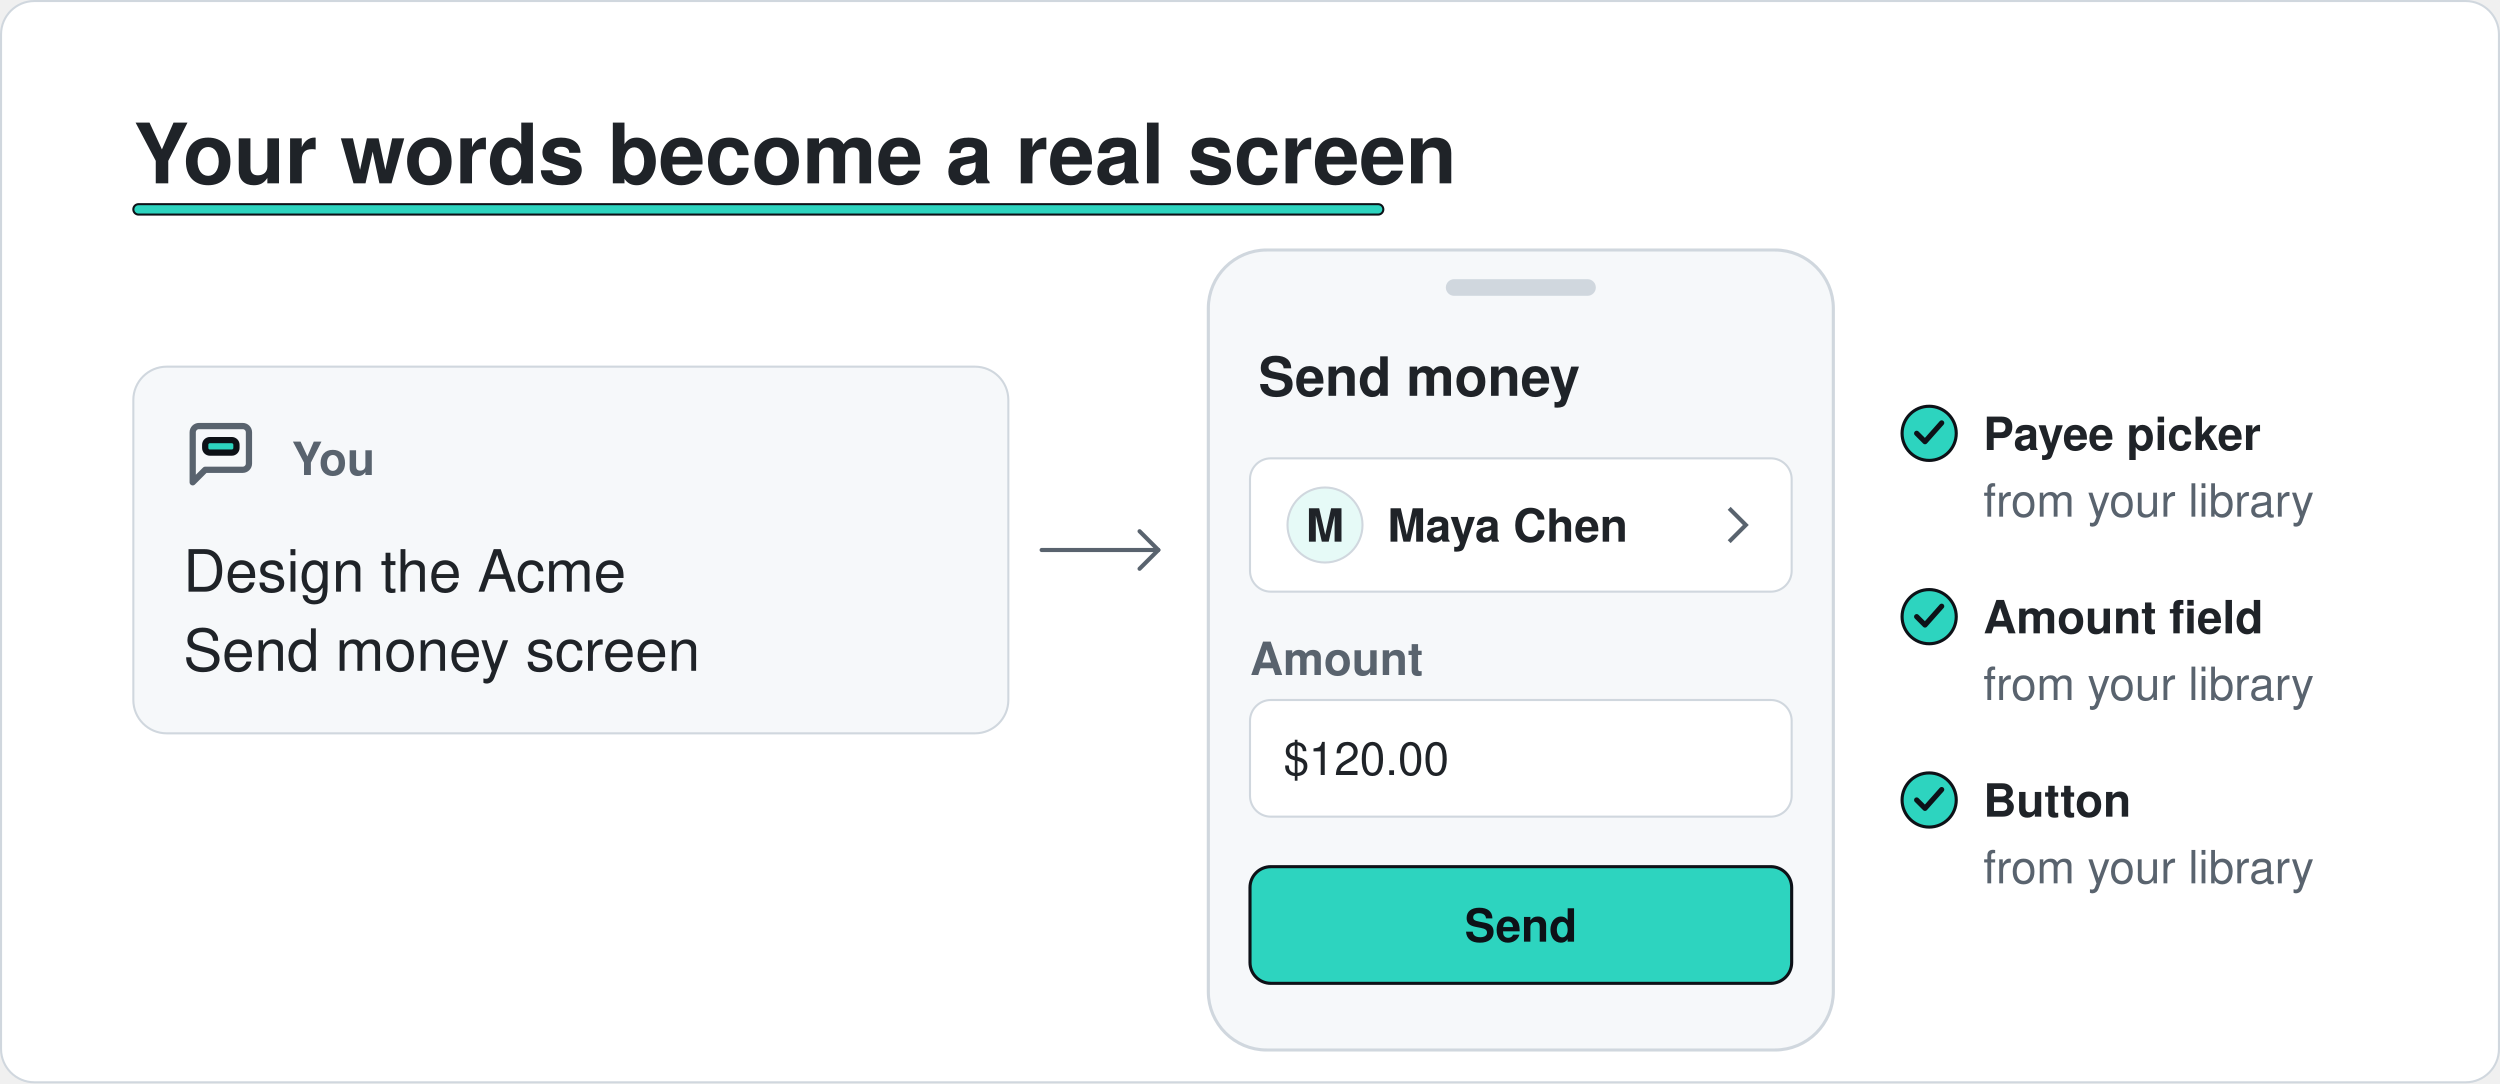
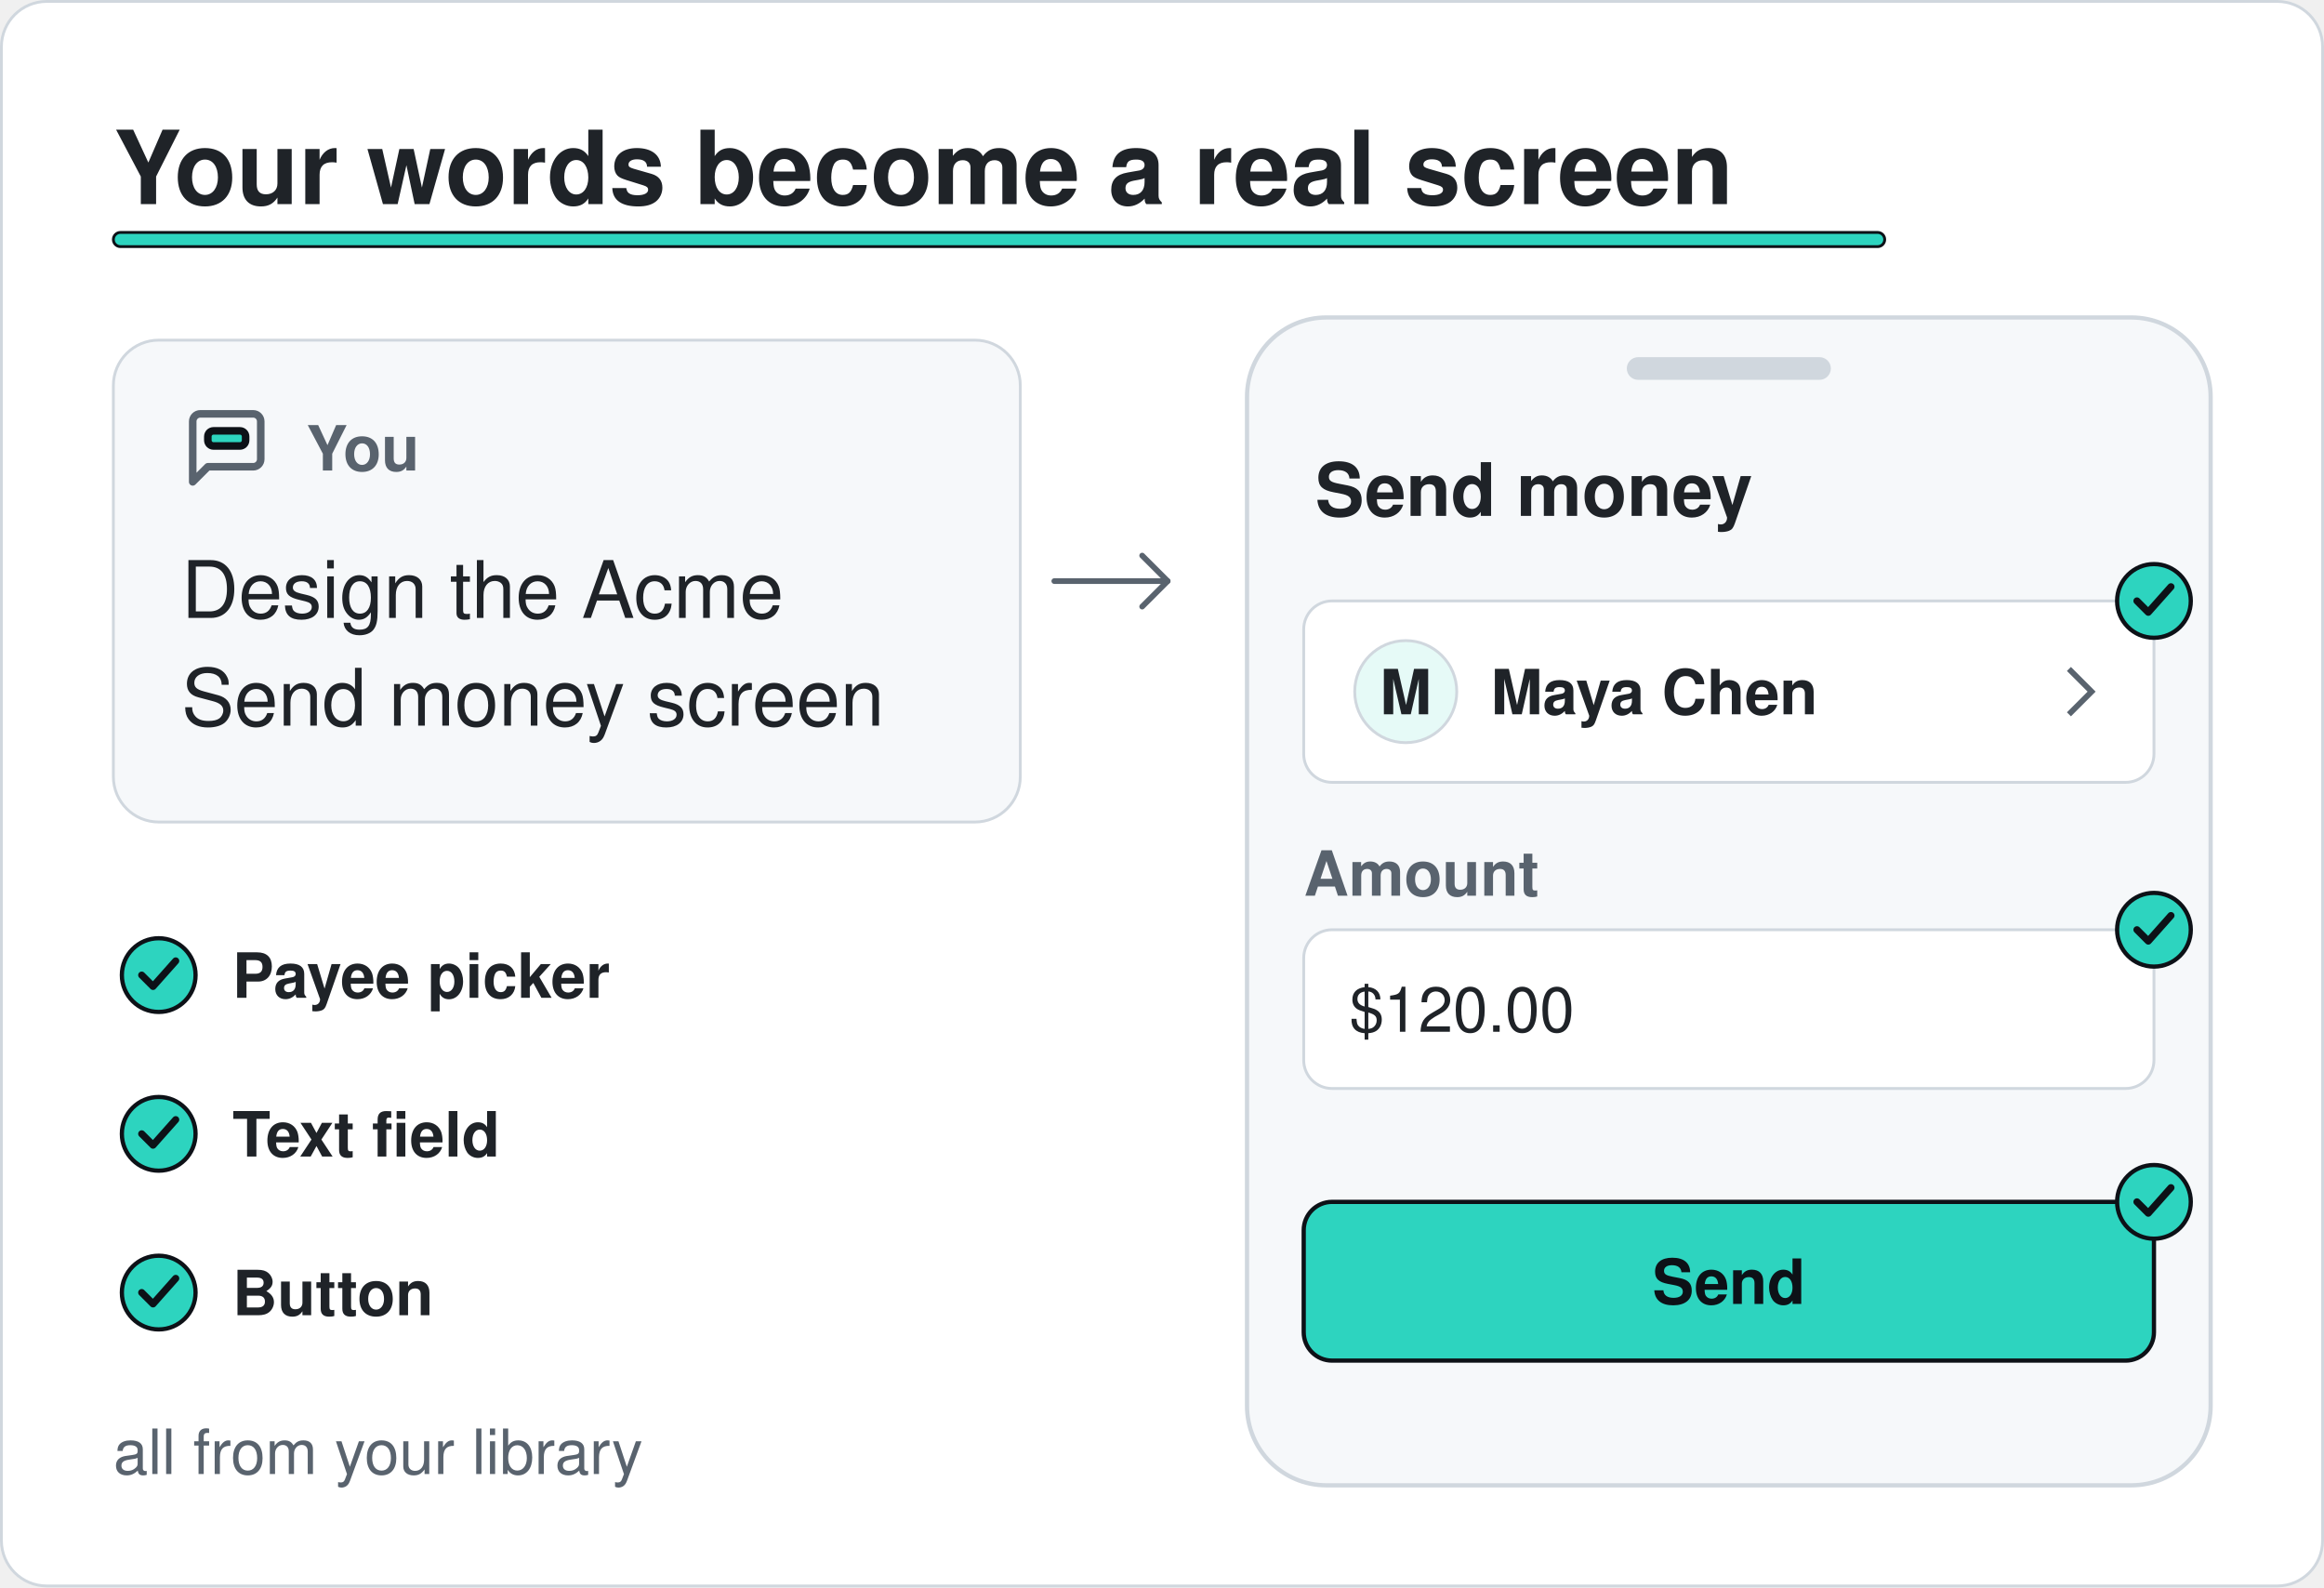
- <svg xmlns="http://www.w3.org/2000/svg" width="1200" height="520" viewBox="0 0 1200 520" role="img" aria-labelledby="t d">
-   <style>.bub{animation:bub 6s ease-out infinite both}@keyframes bub{0%{opacity:0;transform:translateY(12px)}6%,100%{opacity:1;transform:none}}.p0{animation:p0 6s ease-out infinite both}@keyframes p0{0%,14%{opacity:0;transform:translateY(-18px)}22%,100%{opacity:1;transform:none}}.p1{animation:p1 6s ease-out infinite both}@keyframes p1{0%,32%{opacity:0;transform:translateY(-18px)}40%,100%{opacity:1;transform:none}}.p2{animation:p2 6s ease-out infinite both}@keyframes p2{0%,50%{opacity:0;transform:translateY(-18px)}58%,100%{opacity:1;transform:none}}@media (prefers-reduced-motion: reduce){*{animation:none!important}}</style>
-   <rect x="0.5" y="0.5" width="1199" height="519" rx="16" fill="#FFFFFF" stroke="#D0D7DE" stroke-width="1" />
-   <text x="64" y="88" font-family="-apple-system,'Segoe UI',Helvetica,Arial,sans-serif" font-size="40" font-weight="600" fill="#1F2328" text-anchor="start">Your words become a real screen</text>
-   <rect x="64" y="98" width="600" height="5" rx="2.5" fill="#2DD4BF" stroke="#0D1117" stroke-width="1" />
+ <svg xmlns="http://www.w3.org/2000/svg" width="820" height="560" viewBox="0 0 820 560" role="img" aria-labelledby="t d">
+   <style>.bub{animation:bub 4s ease-out 1 both}@keyframes bub{0%{opacity:0;transform:translateY(12px)}10%,100%{opacity:1;transform:none}}.p0{animation:p0 4s ease-out 1 both}@keyframes p0{0%,20%{opacity:0;transform:translateY(-18px)}32%,100%{opacity:1;transform:none}}.p1{animation:p1 4s ease-out 1 both}@keyframes p1{0%,42%{opacity:0;transform:translateY(-18px)}54%,100%{opacity:1;transform:none}}.p2{animation:p2 4s ease-out 1 both}@keyframes p2{0%,64%{opacity:0;transform:translateY(-18px)}76%,100%{opacity:1;transform:none}}@media (prefers-reduced-motion: reduce){*{animation:none!important}}</style>
+   <rect x="0.5" y="0.5" width="819" height="559" rx="16" fill="#FFFFFF" stroke="#D0D7DE" stroke-width="1" />
+   <text x="40" y="72" font-family="-apple-system,'Segoe UI',Helvetica,Arial,sans-serif" font-size="36" font-weight="600" fill="#1F2328" text-anchor="start">Your words become a real screen</text>
+   <rect x="40" y="82" width="625" height="5" rx="2.5" fill="#2DD4BF" stroke="#0D1117" stroke-width="1" />
  <g class="bub">
-     <rect x="64" y="176" width="420" height="176" rx="16" fill="#F6F8FA" stroke="#D0D7DE" stroke-width="1" />
-     <g transform="translate(88 200) scale(1.5)" fill="none" stroke="#59636E" stroke-width="2" stroke-linecap="round" stroke-linejoin="round">
+     <rect x="40" y="120" width="320" height="170" rx="16" fill="#F6F8FA" stroke="#D0D7DE" stroke-width="1" />
+     <g transform="translate(64 142) scale(1.333333)" fill="none" stroke="#59636E" stroke-width="2" stroke-linecap="round" stroke-linejoin="round">
      <path d="M21 15a2 2 0 0 1-2 2H7l-4 4V5a2 2 0 0 1 2-2h14a2 2 0 0 1 2 2z" />
      <rect x="7" y="7.5" width="10" height="4" rx="1.5" fill="#2DD4BF" stroke="#0D1117" />
    </g>
-     <text x="140" y="228" font-family="-apple-system,'Segoe UI',Helvetica,Arial,sans-serif" font-size="22" font-weight="600" fill="#59636E" text-anchor="start">You</text>
-     <text x="88" y="284" font-family="-apple-system,'Segoe UI',Helvetica,Arial,sans-serif" font-size="28" font-weight="400" fill="#1F2328" text-anchor="start">Design the Acme</text>
-     <text x="88" y="322" font-family="-apple-system,'Segoe UI',Helvetica,Arial,sans-serif" font-size="28" font-weight="400" fill="#1F2328" text-anchor="start">Send money screen</text>
+     <text x="108" y="166" font-family="-apple-system,'Segoe UI',Helvetica,Arial,sans-serif" font-size="22" font-weight="600" fill="#59636E" text-anchor="start">You</text>
+     <text x="64" y="218" font-family="-apple-system,'Segoe UI',Helvetica,Arial,sans-serif" font-size="28" font-weight="400" fill="#1F2328" text-anchor="start">Design the Acme</text>
+     <text x="64" y="256" font-family="-apple-system,'Segoe UI',Helvetica,Arial,sans-serif" font-size="28" font-weight="400" fill="#1F2328" text-anchor="start">Send money screen</text>
  </g>
  <g fill="none" stroke="#59636E" stroke-width="2" stroke-linecap="round" stroke-linejoin="round">
-     <path d="M500 264 H556" />
-     <path d="M547 255 L556 264 L547 273" />
+     <path d="M372 205 H412" />
+     <path d="M403 196 L412 205 L403 214" />
  </g>
  <g>
-     <rect x="580" y="120" width="300" height="384" rx="28" fill="#F6F8FA" stroke="#D0D7DE" stroke-width="1.5" />
-     <rect x="694.0" y="134" width="72" height="8" rx="4" fill="#D0D7DE" />
-     <text x="604" y="190" font-family="-apple-system,'Segoe UI',Helvetica,Arial,sans-serif" font-size="26" font-weight="700" fill="#1F2328" text-anchor="start">Send money</text>
+     <rect x="440" y="112" width="340" height="412" rx="28" fill="#F6F8FA" stroke="#D0D7DE" stroke-width="1.5" />
+     <rect x="574.0" y="126" width="72" height="8" rx="4" fill="#D0D7DE" />
+     <text x="464" y="182" font-family="-apple-system,'Segoe UI',Helvetica,Arial,sans-serif" font-size="26" font-weight="700" fill="#1F2328" text-anchor="start">Send money</text>
  </g>
  <g class="p0">
-     <rect x="600" y="220" width="260" height="64" rx="10" fill="#FFFFFF" stroke="#D0D7DE" stroke-width="1" />
-     <circle cx="636" cy="252" r="18" fill="#E6FAF7" stroke="#D0D7DE" />
-     <text x="636" y="260" font-family="-apple-system,'Segoe UI',Helvetica,Arial,sans-serif" font-size="22" font-weight="700" fill="#1F2328" text-anchor="middle">M</text>
-     <text x="666" y="260" font-family="-apple-system,'Segoe UI',Helvetica,Arial,sans-serif" font-size="22" font-weight="600" fill="#1F2328" text-anchor="start">Maya Chen</text>
-     <path d="M830 244 l8 8 l-8 8" stroke="#59636E" stroke-width="2" fill="none" />
+     <rect x="460" y="212" width="300" height="64" rx="10" fill="#FFFFFF" stroke="#D0D7DE" stroke-width="1" />
+     <circle cx="496" cy="244" r="18" fill="#E6FAF7" stroke="#D0D7DE" />
+     <text x="496" y="252" font-family="-apple-system,'Segoe UI',Helvetica,Arial,sans-serif" font-size="22" font-weight="700" fill="#1F2328" text-anchor="middle">M</text>
+     <text x="526" y="252" font-family="-apple-system,'Segoe UI',Helvetica,Arial,sans-serif" font-size="22" font-weight="600" fill="#1F2328" text-anchor="start">Maya Chen</text>
+     <path d="M730 236 l8 8 l-8 8" stroke="#59636E" stroke-width="2" fill="none" />
  </g>
  <g class="p1">
-     <text x="600" y="324" font-family="-apple-system,'Segoe UI',Helvetica,Arial,sans-serif" font-size="22" font-weight="600" fill="#59636E" text-anchor="start">Amount</text>
-     <rect x="600" y="336" width="260" height="56" rx="10" fill="#FFFFFF" stroke="#D0D7DE" stroke-width="1" />
-     <text x="616" y="372" font-family="-apple-system,'Segoe UI',Helvetica,Arial,sans-serif" font-size="22" font-weight="400" fill="#1F2328" text-anchor="start">$120.00</text>
+     <text x="460" y="316" font-family="-apple-system,'Segoe UI',Helvetica,Arial,sans-serif" font-size="22" font-weight="600" fill="#59636E" text-anchor="start">Amount</text>
+     <rect x="460" y="328" width="300" height="56" rx="10" fill="#FFFFFF" stroke="#D0D7DE" stroke-width="1" />
+     <text x="476" y="364" font-family="-apple-system,'Segoe UI',Helvetica,Arial,sans-serif" font-size="22" font-weight="400" fill="#1F2328" text-anchor="start">$120.00</text>
  </g>
  <g class="p2">
-     <rect x="600" y="416" width="260" height="56" rx="10" fill="#2DD4BF" stroke="#0D1117" stroke-width="1.5" />
-     <text x="730.0" y="452" font-family="-apple-system,'Segoe UI',Helvetica,Arial,sans-serif" font-size="22" font-weight="700" fill="#0D1117" text-anchor="middle">Send</text>
+     <rect x="460" y="424" width="300" height="56" rx="10" fill="#2DD4BF" stroke="#0D1117" stroke-width="1.5" />
+     <text x="610.0" y="460" font-family="-apple-system,'Segoe UI',Helvetica,Arial,sans-serif" font-size="22" font-weight="700" fill="#0D1117" text-anchor="middle">Send</text>
+   </g>
+   <g class="p0">
+     <circle cx="760" cy="212" r="13" fill="#2DD4BF" stroke="#0D1117" stroke-width="1.5" />
+     <path d="M754 212 l4 4 l8 -9" stroke="#0D1117" stroke-width="2.5" fill="none" stroke-linecap="round" stroke-linejoin="round" />
+   </g>
+   <g class="p1">
+     <circle cx="760" cy="328" r="13" fill="#2DD4BF" stroke="#0D1117" stroke-width="1.5" />
+     <path d="M754 328 l4 4 l8 -9" stroke="#0D1117" stroke-width="2.5" fill="none" stroke-linecap="round" stroke-linejoin="round" />
+   </g>
+   <g class="p2">
+     <circle cx="760" cy="424" r="13" fill="#2DD4BF" stroke="#0D1117" stroke-width="1.5" />
+     <path d="M754 424 l4 4 l8 -9" stroke="#0D1117" stroke-width="2.5" fill="none" stroke-linecap="round" stroke-linejoin="round" />
  </g>
  <g class="p0">
    <g>
-       <circle cx="926" cy="208" r="13" fill="#2DD4BF" stroke="#0D1117" stroke-width="1.5" />
-       <path d="M920 208 l4 4 l8 -9" stroke="#0D1117" stroke-width="2.5" fill="none" stroke-linecap="round" stroke-linejoin="round" />
+       <circle cx="56" cy="344" r="13" fill="#2DD4BF" stroke="#0D1117" stroke-width="1.5" />
+       <path d="M50 344 l4 4 l8 -9" stroke="#0D1117" stroke-width="2.5" fill="none" stroke-linecap="round" stroke-linejoin="round" />
    </g>
-     <text x="952" y="216" font-family="-apple-system,'Segoe UI',Helvetica,Arial,sans-serif" font-size="22" font-weight="600" fill="#1F2328" text-anchor="start">Payee picker</text>
-     <text x="952" y="248" font-family="-apple-system,'Segoe UI',Helvetica,Arial,sans-serif" font-size="22" font-weight="400" fill="#59636E" text-anchor="start">from your library</text>
+     <text x="82" y="352" font-family="-apple-system,'Segoe UI',Helvetica,Arial,sans-serif" font-size="22" font-weight="600" fill="#1F2328" text-anchor="start">Payee picker</text>
  </g>
  <g class="p1">
    <g>
-       <circle cx="926" cy="296" r="13" fill="#2DD4BF" stroke="#0D1117" stroke-width="1.5" />
-       <path d="M920 296 l4 4 l8 -9" stroke="#0D1117" stroke-width="2.5" fill="none" stroke-linecap="round" stroke-linejoin="round" />
+       <circle cx="56" cy="400" r="13" fill="#2DD4BF" stroke="#0D1117" stroke-width="1.5" />
+       <path d="M50 400 l4 4 l8 -9" stroke="#0D1117" stroke-width="2.5" fill="none" stroke-linecap="round" stroke-linejoin="round" />
    </g>
-     <text x="952" y="304" font-family="-apple-system,'Segoe UI',Helvetica,Arial,sans-serif" font-size="22" font-weight="600" fill="#1F2328" text-anchor="start">Amount field</text>
-     <text x="952" y="336" font-family="-apple-system,'Segoe UI',Helvetica,Arial,sans-serif" font-size="22" font-weight="400" fill="#59636E" text-anchor="start">from your library</text>
+     <text x="82" y="408" font-family="-apple-system,'Segoe UI',Helvetica,Arial,sans-serif" font-size="22" font-weight="600" fill="#1F2328" text-anchor="start">Text field</text>
  </g>
  <g class="p2">
    <g>
-       <circle cx="926" cy="384" r="13" fill="#2DD4BF" stroke="#0D1117" stroke-width="1.5" />
-       <path d="M920 384 l4 4 l8 -9" stroke="#0D1117" stroke-width="2.5" fill="none" stroke-linecap="round" stroke-linejoin="round" />
+       <circle cx="56" cy="456" r="13" fill="#2DD4BF" stroke="#0D1117" stroke-width="1.5" />
+       <path d="M50 456 l4 4 l8 -9" stroke="#0D1117" stroke-width="2.5" fill="none" stroke-linecap="round" stroke-linejoin="round" />
    </g>
-     <text x="952" y="392" font-family="-apple-system,'Segoe UI',Helvetica,Arial,sans-serif" font-size="22" font-weight="600" fill="#1F2328" text-anchor="start">Button</text>
-     <text x="952" y="424" font-family="-apple-system,'Segoe UI',Helvetica,Arial,sans-serif" font-size="22" font-weight="400" fill="#59636E" text-anchor="start">from your library</text>
+     <text x="82" y="464" font-family="-apple-system,'Segoe UI',Helvetica,Arial,sans-serif" font-size="22" font-weight="600" fill="#1F2328" text-anchor="start">Button</text>
+   </g>
+   <g class="p2">
+     <text x="40" y="520" font-family="-apple-system,'Segoe UI',Helvetica,Arial,sans-serif" font-size="22" font-weight="400" fill="#59636E" text-anchor="start">all from your library</text>
  </g>
</svg>
